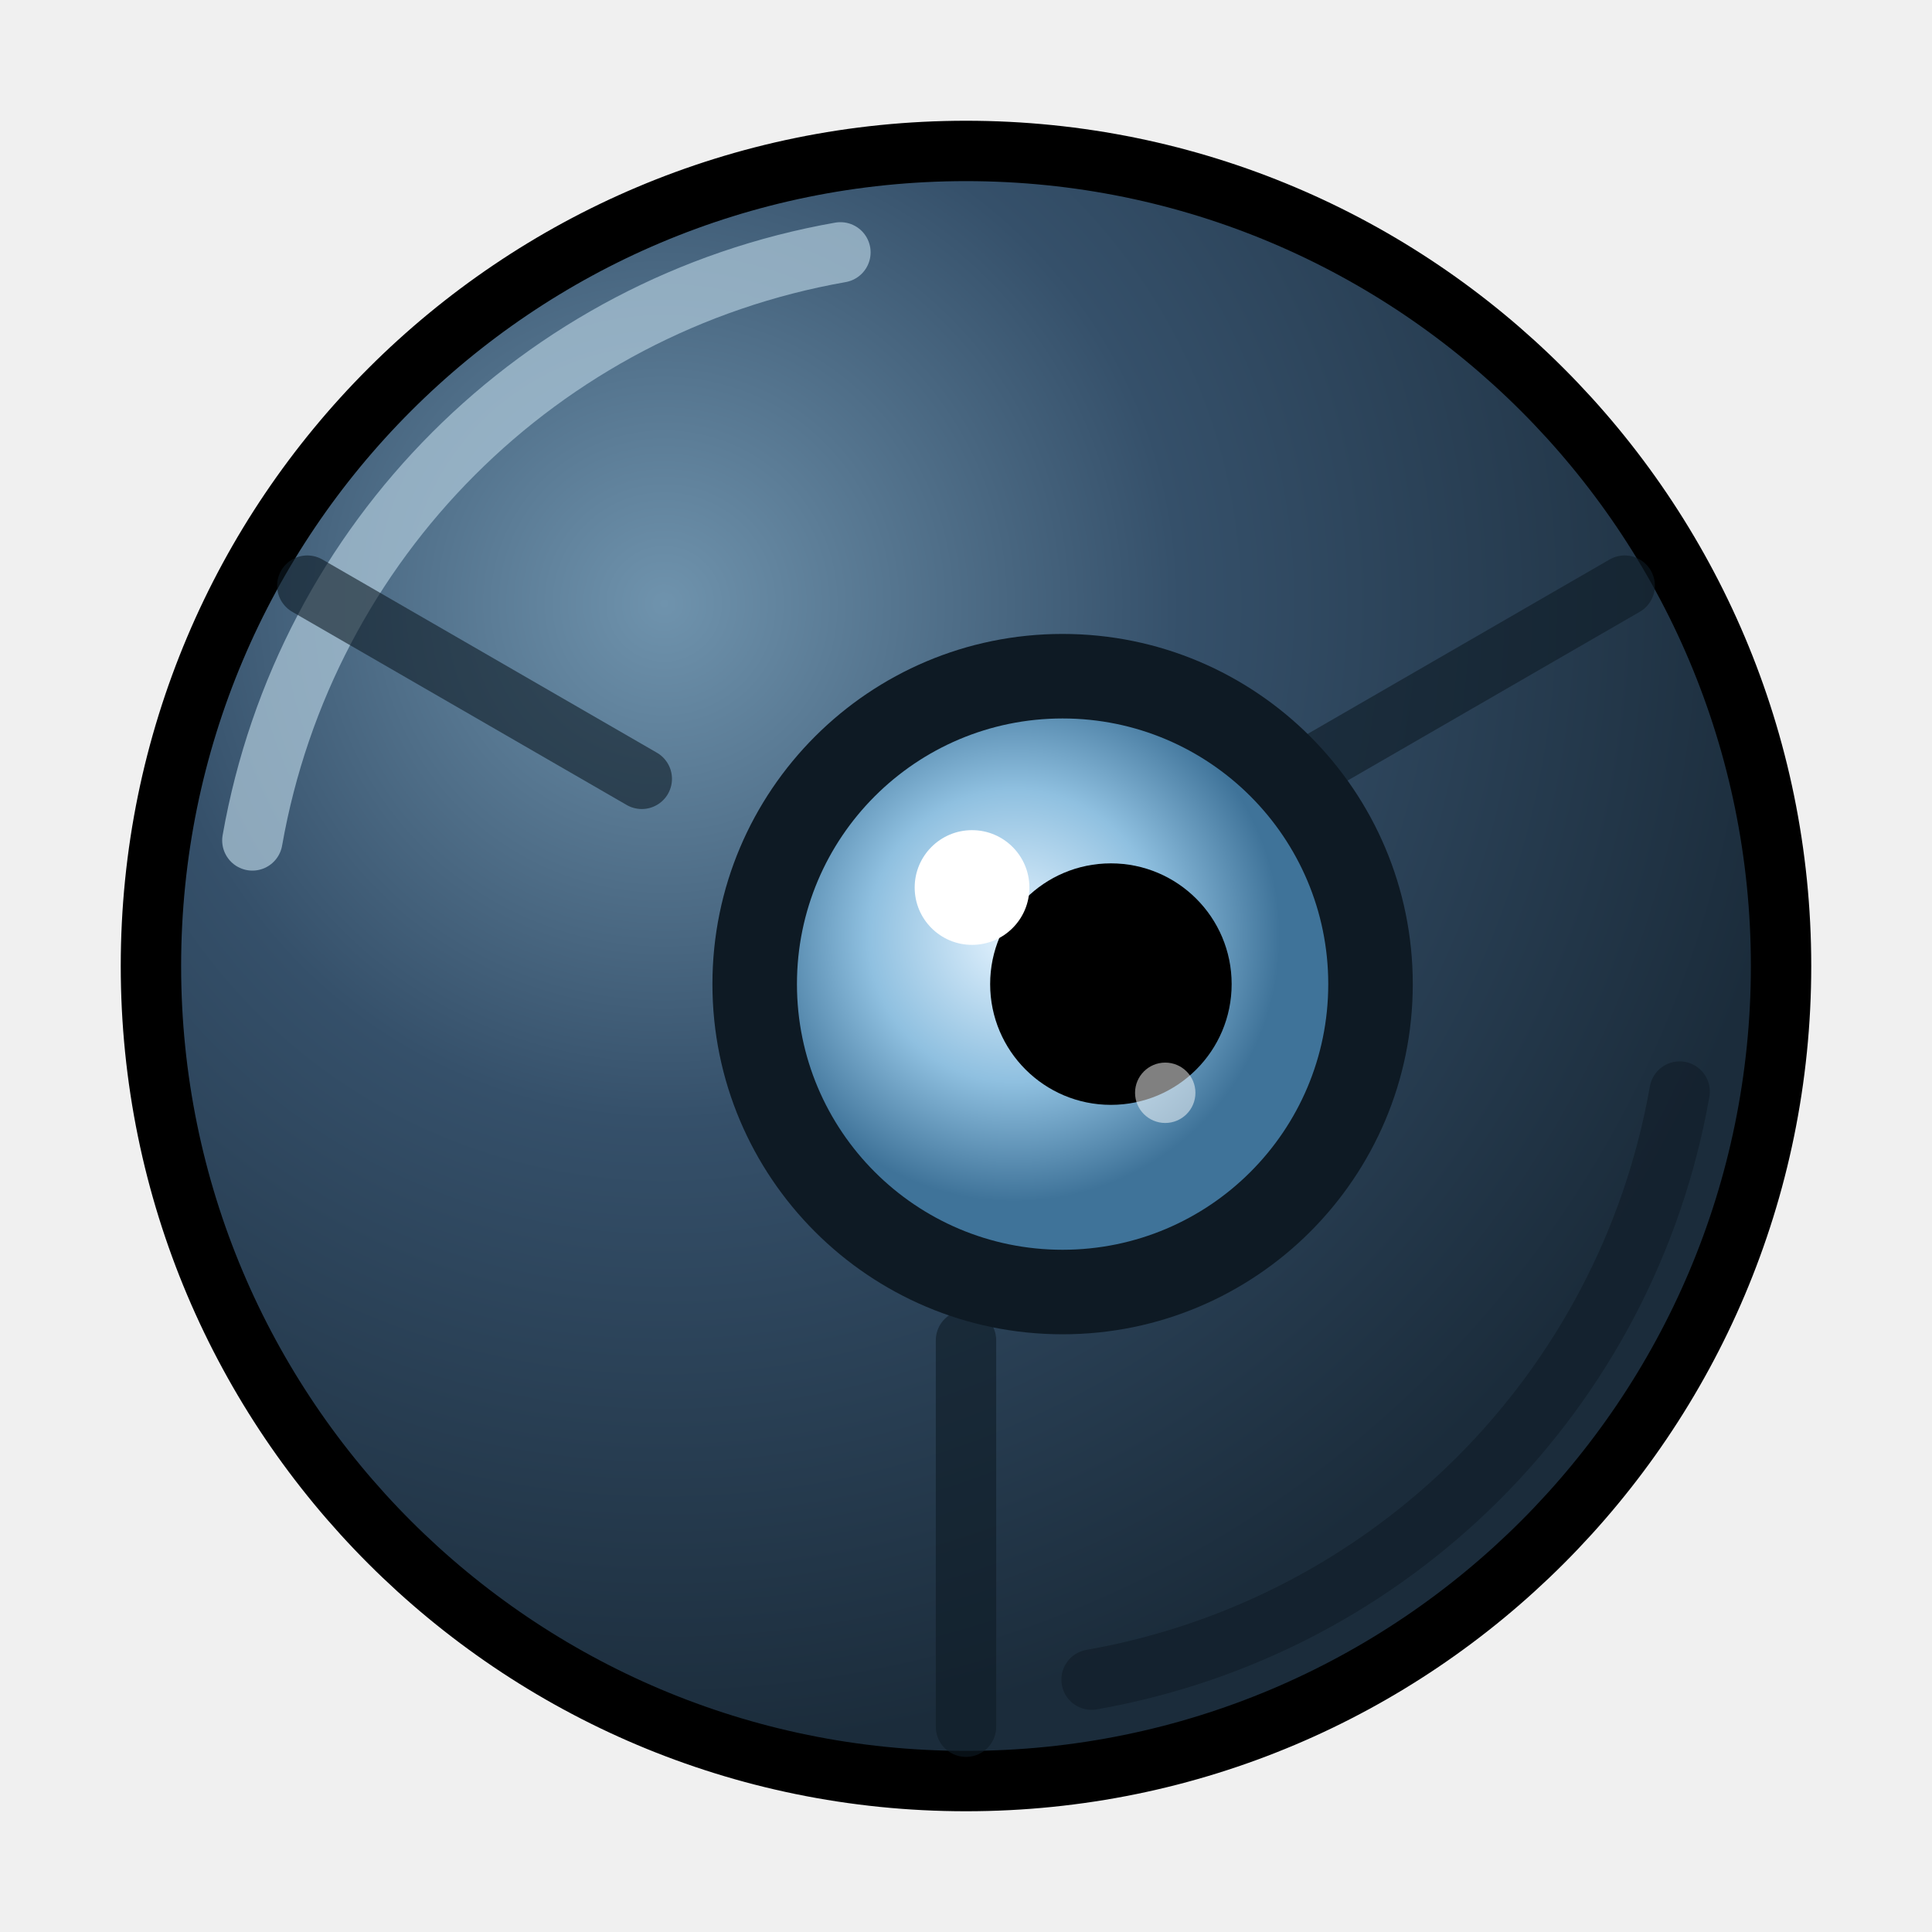
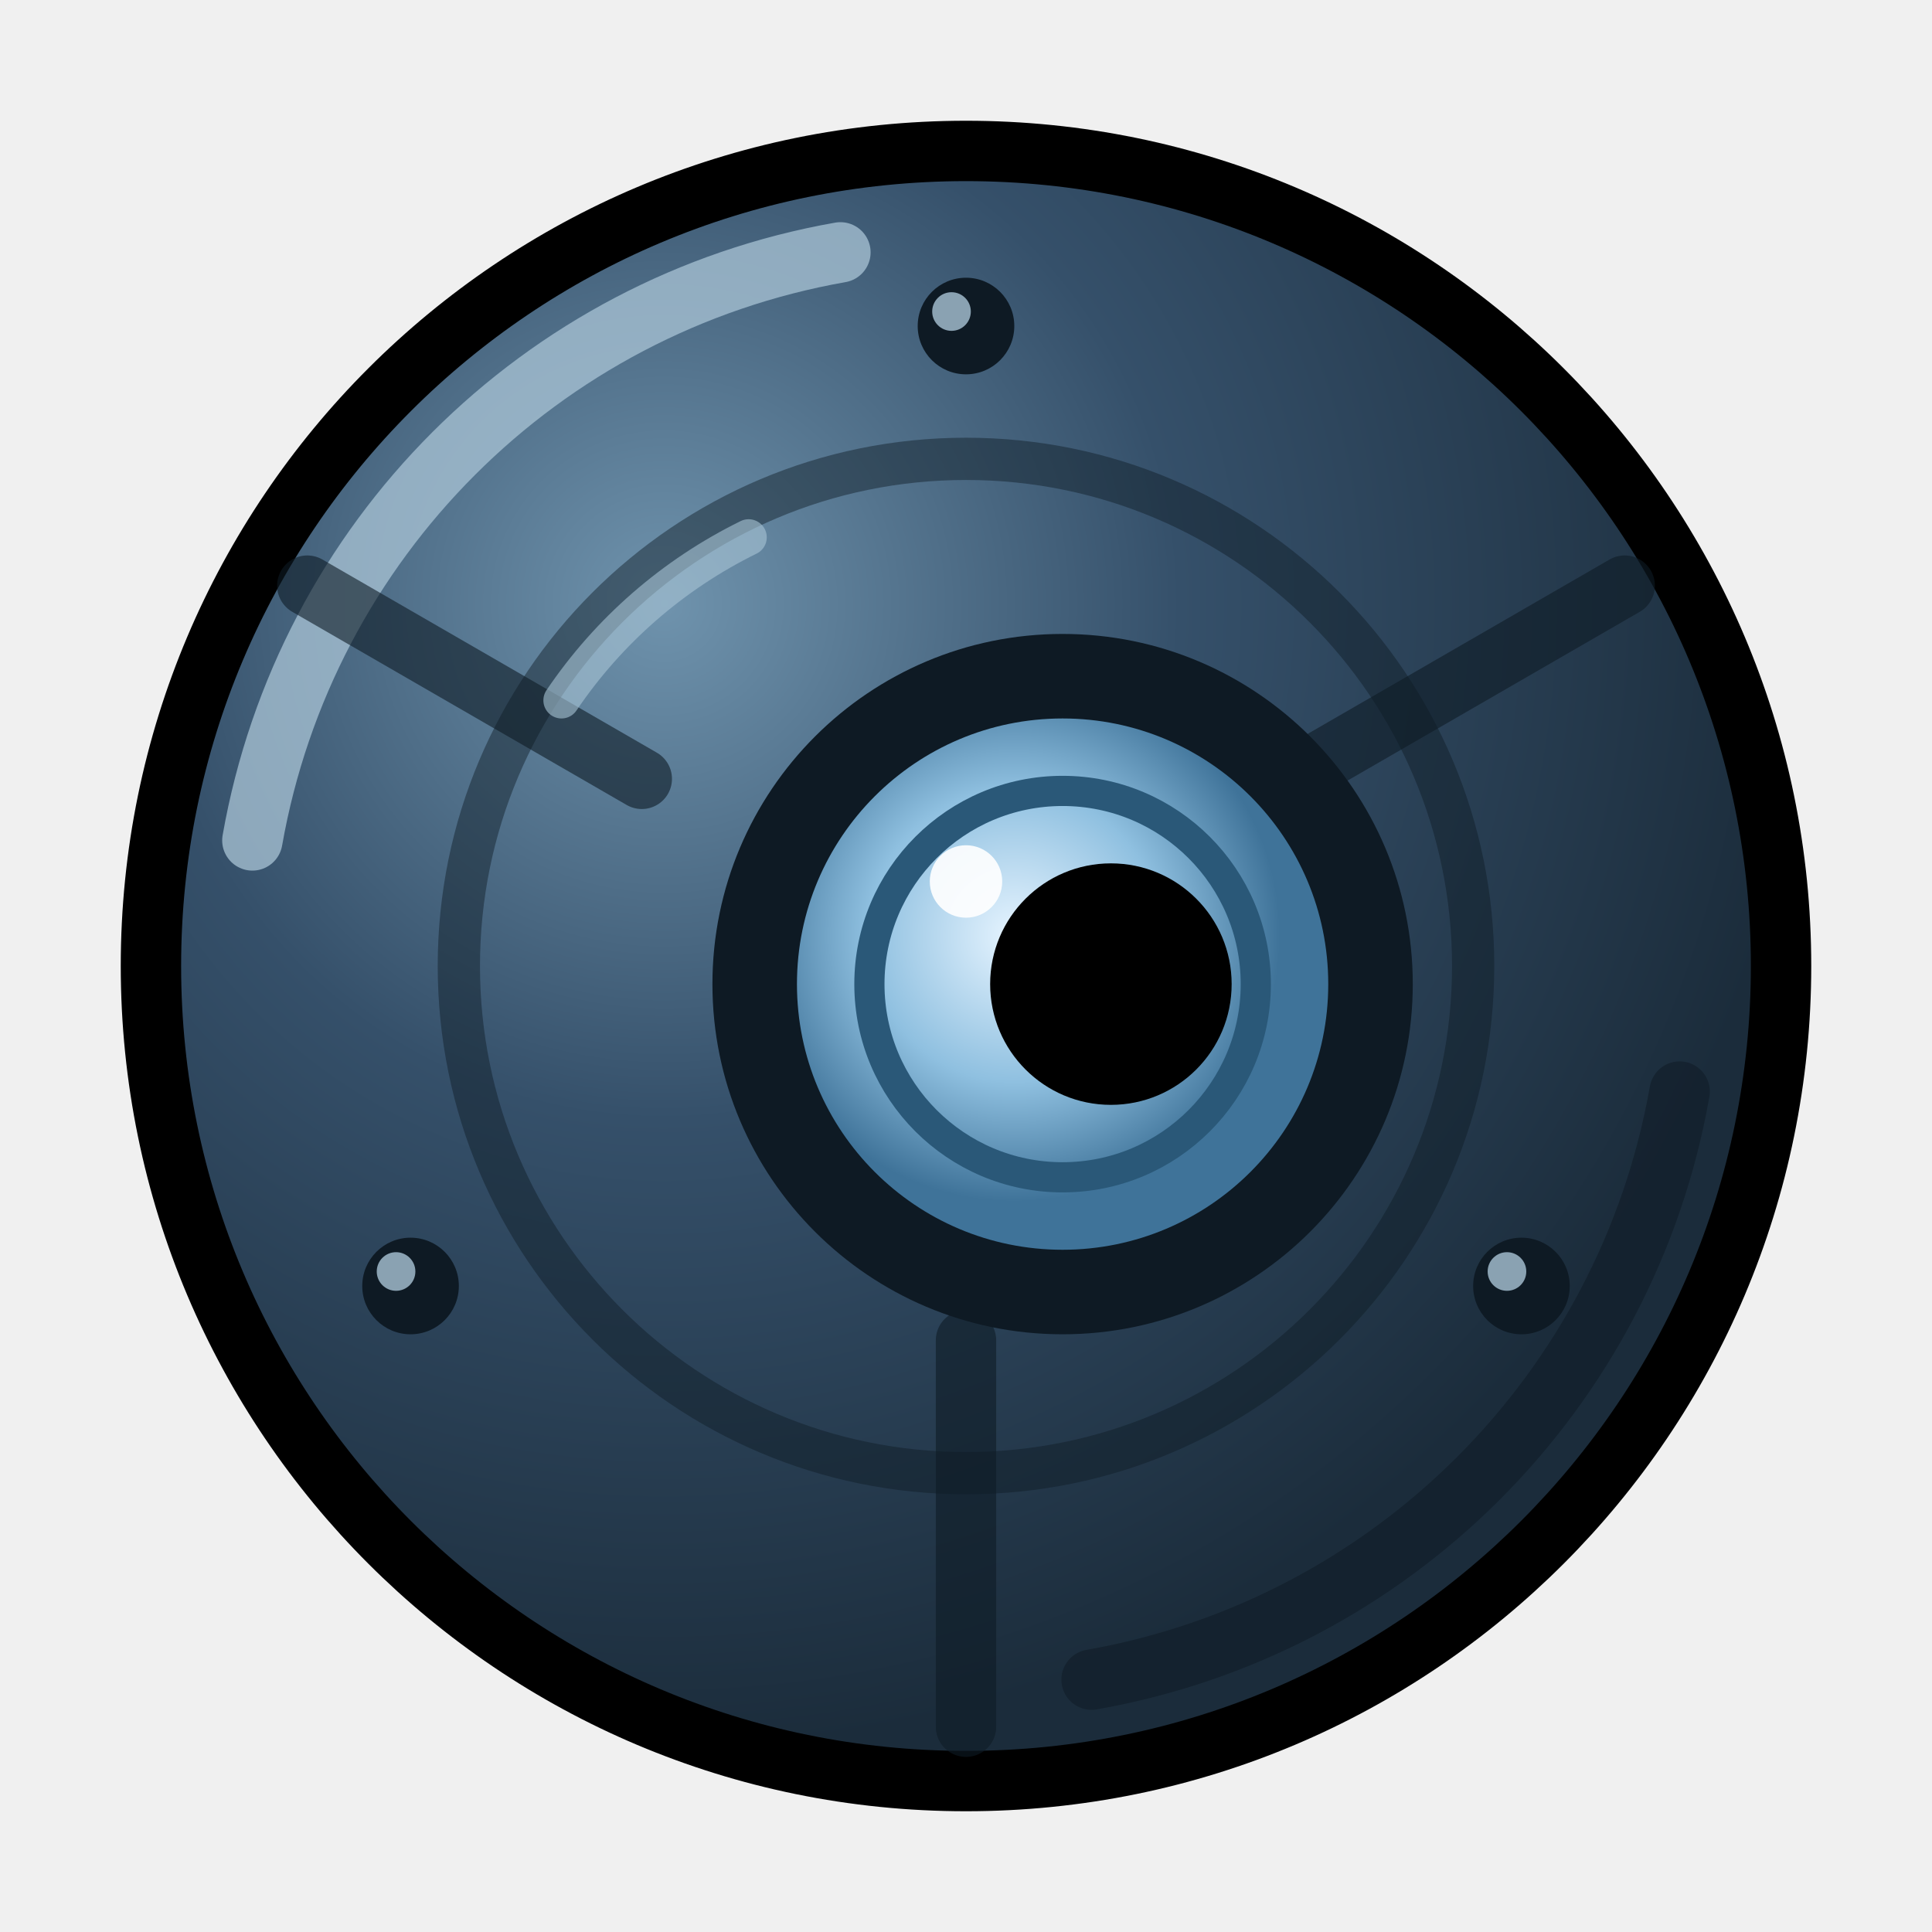
<svg xmlns="http://www.w3.org/2000/svg" viewBox="0 0 32 32">
  <defs>
    <radialGradient id="shell" cx="11" cy="10" r="19" gradientUnits="userSpaceOnUse">
      <stop offset="0" stop-color="#6f93ad" />
      <stop offset="0.45" stop-color="#35506a" />
      <stop offset="1" stop-color="#1b2c3b" />
    </radialGradient>
    <radialGradient id="iris" cx="15.2" cy="15.2" r="4.4" gradientUnits="userSpaceOnUse">
      <stop offset="0" stop-color="#e6f4ff" />
      <stop offset="0.55" stop-color="#8fc0e0" />
      <stop offset="1" stop-color="#3f7399" />
    </radialGradient>
  </defs>
  <circle cx="16" cy="16" r="13.5" fill="url(#shell)" stroke="#000000" stroke-width="1" />
  <path d="M4.18 13.92 A12 12 0 0 1 13.92 4.18" fill="none" stroke="#a9c4d6" stroke-width="1" stroke-linecap="round" opacity="0.75" />
  <path d="M27.82 18.08 A12 12 0 0 1 18.08 27.82" fill="none" stroke="#0e1a24" stroke-width="1" stroke-linecap="round" opacity="0.55" />
  <g stroke="#0e1a24" stroke-width="1" stroke-linecap="round" opacity="0.6">
    <line x1="16" y1="22.2" x2="16" y2="28.6" />
    <line x1="10.63" y1="12.9" x2="5.09" y2="9.7" />
    <line x1="21.37" y1="12.9" x2="26.91" y2="9.7" />
  </g>
+   <circle cx="16" cy="16" r="8.4" fill="none" stroke="#0e1a24" stroke-width="0.7" opacity="0.45" />
+   <path d="M9.3 11.6 A8 8 0 0 1 12.4 8.9" fill="none" stroke="#a9c4d6" stroke-width="0.6" stroke-linecap="round" opacity="0.6" />
+   <circle cx="16" cy="5.4" r="0.8" fill="#0e1a24" />
+   <circle cx="15.76" cy="5.16" r="0.32" fill="#a9c4d6" opacity="0.8" />
+   <circle cx="25.2" cy="21.3" r="0.8" fill="#0e1a24" />
+   <circle cx="24.96" cy="21.06" r="0.32" fill="#a9c4d6" opacity="0.8" />
+   <circle cx="6.8" cy="21.3" r="0.8" fill="#0e1a24" />
+   <circle cx="6.56" cy="21.06" r="0.32" fill="#a9c4d6" opacity="0.8" />
  <g transform="translate(1.6 0.3)">
    <circle cx="16" cy="16" r="5.8" fill="#0e1a24" />
    <circle cx="16" cy="16" r="4.4" fill="url(#iris)" />
+     <circle cx="16" cy="16" r="3.2" fill="none" stroke="#2a5878" stroke-width="0.5" />
    <circle cx="16.8" cy="16" r="2" fill="#000000" />
-     <circle cx="14.5" cy="14.4" r="0.95" fill="#ffffff" />
-     <circle cx="17.7" cy="17.8" r="0.5" fill="#ffffff" opacity="0.5" />
+     <circle cx="14.4" cy="14.3" r="0.6" fill="#ffffff" opacity="0.9" />
  </g>
</svg>
